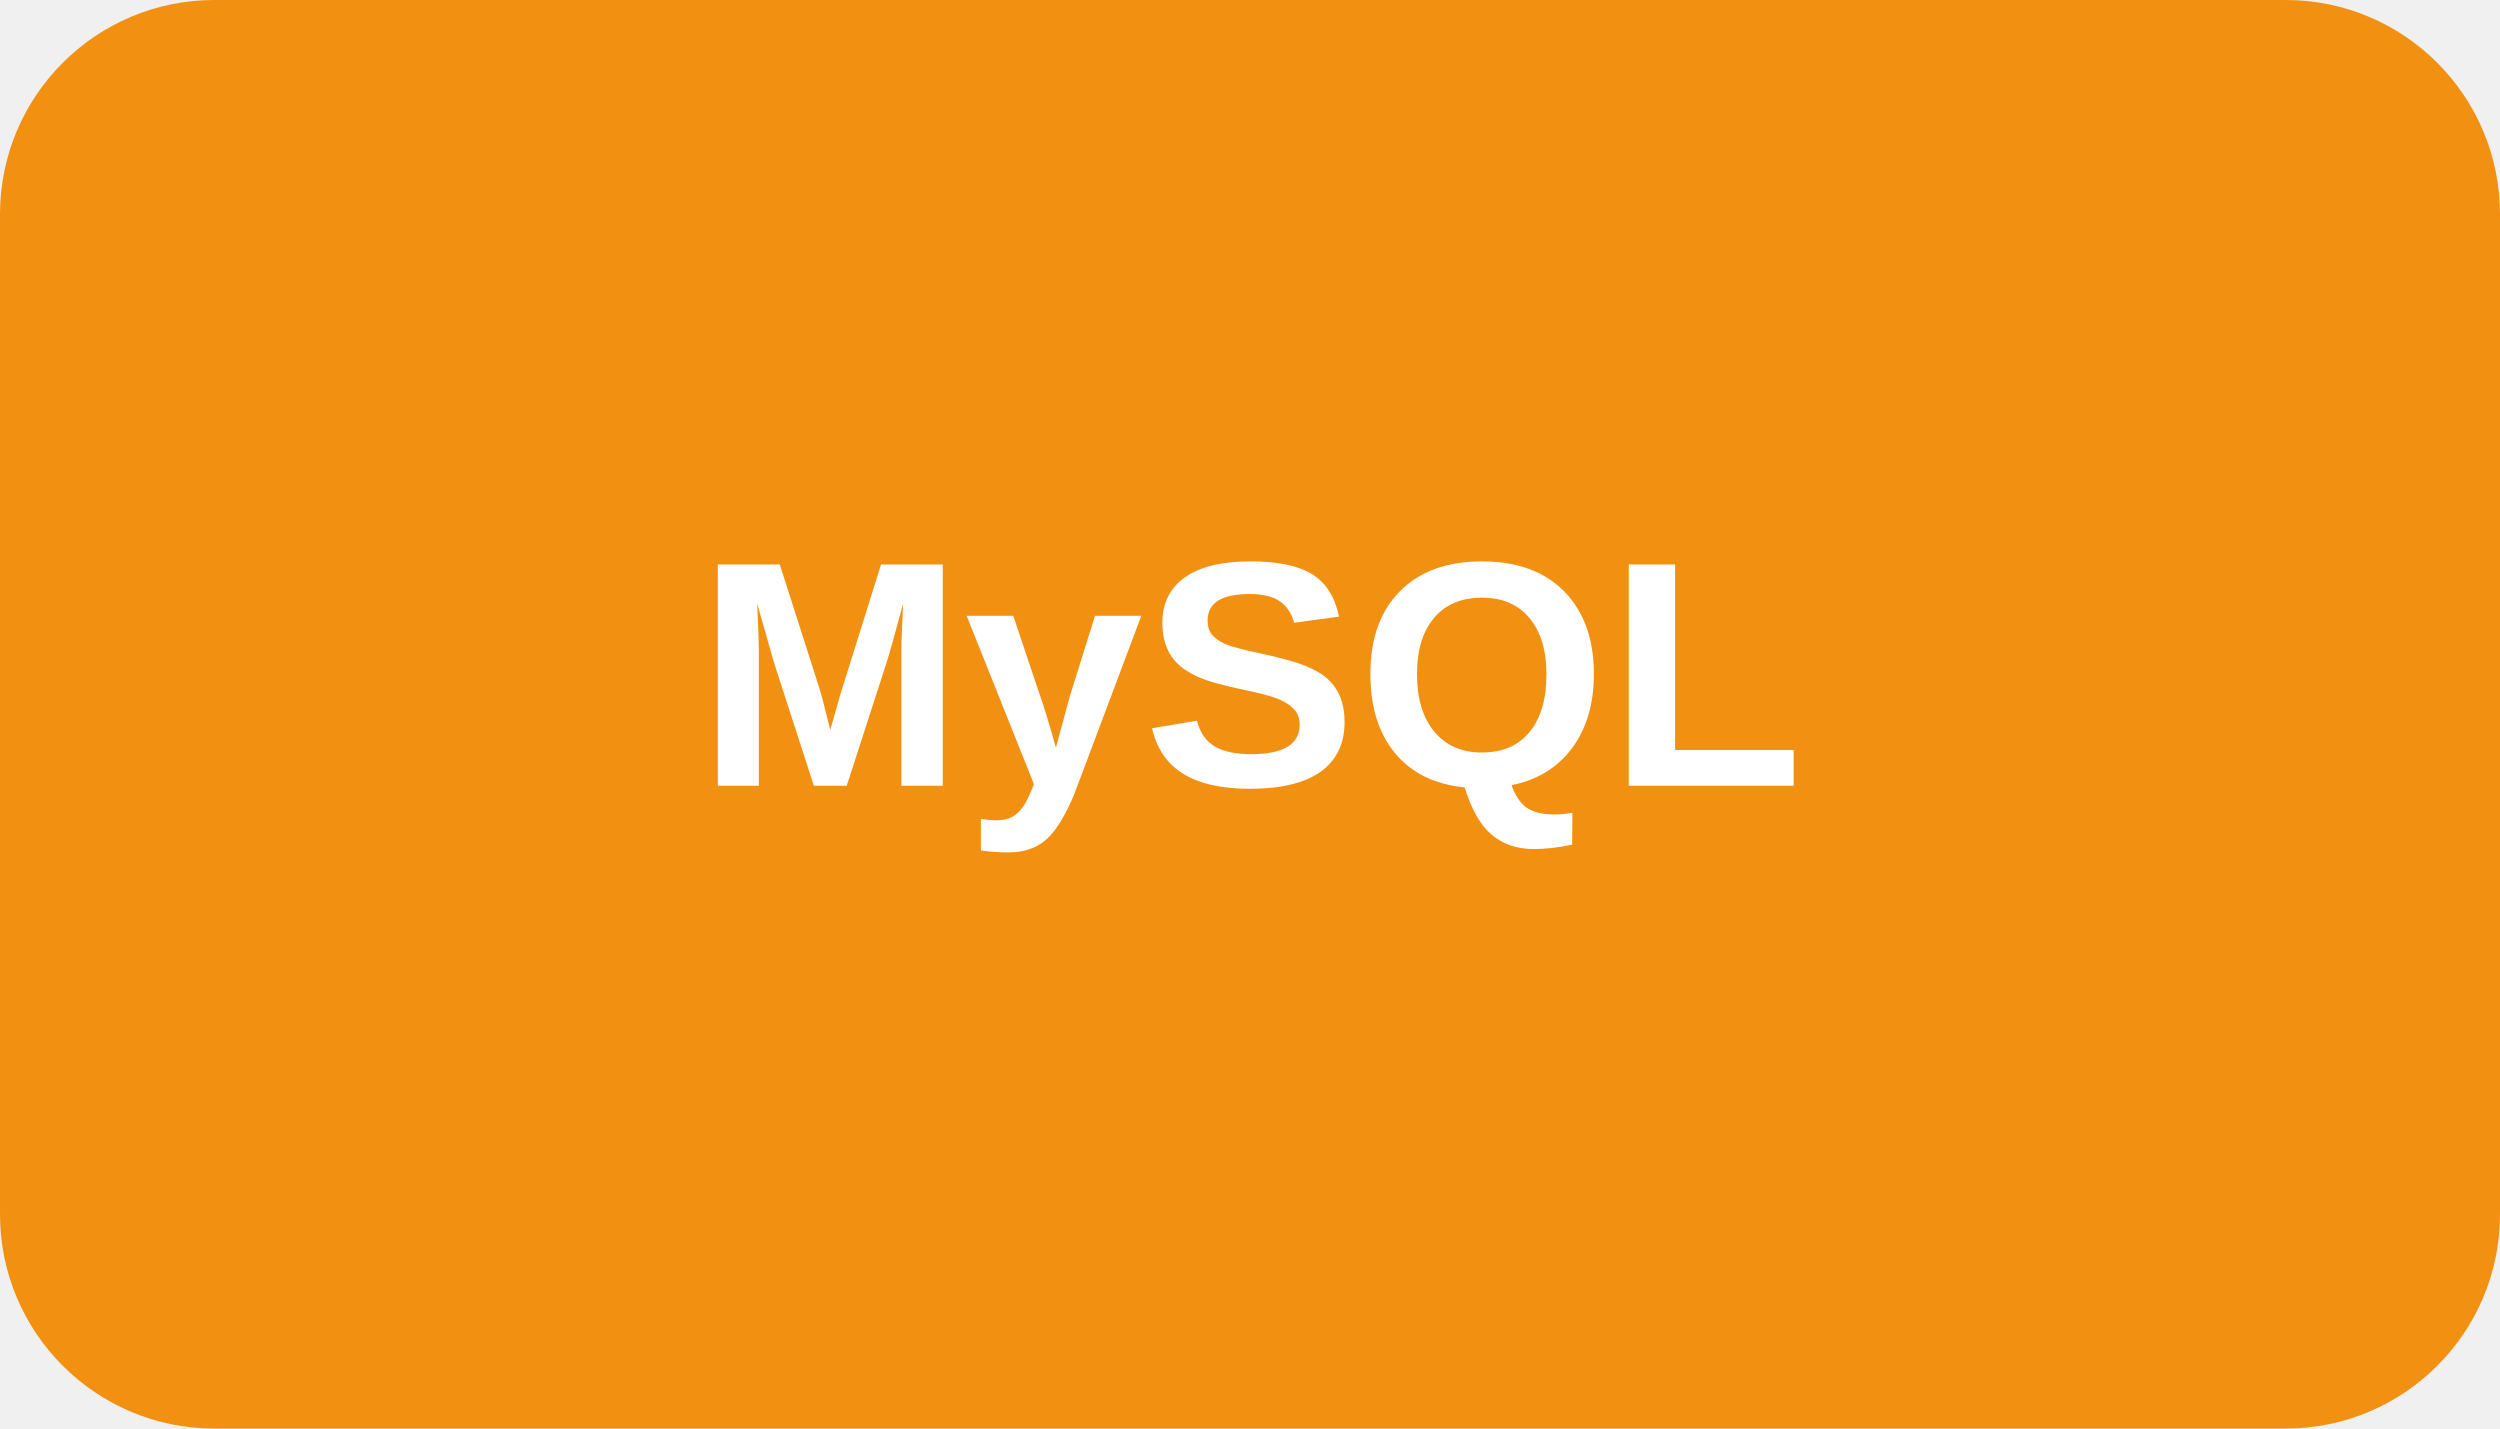
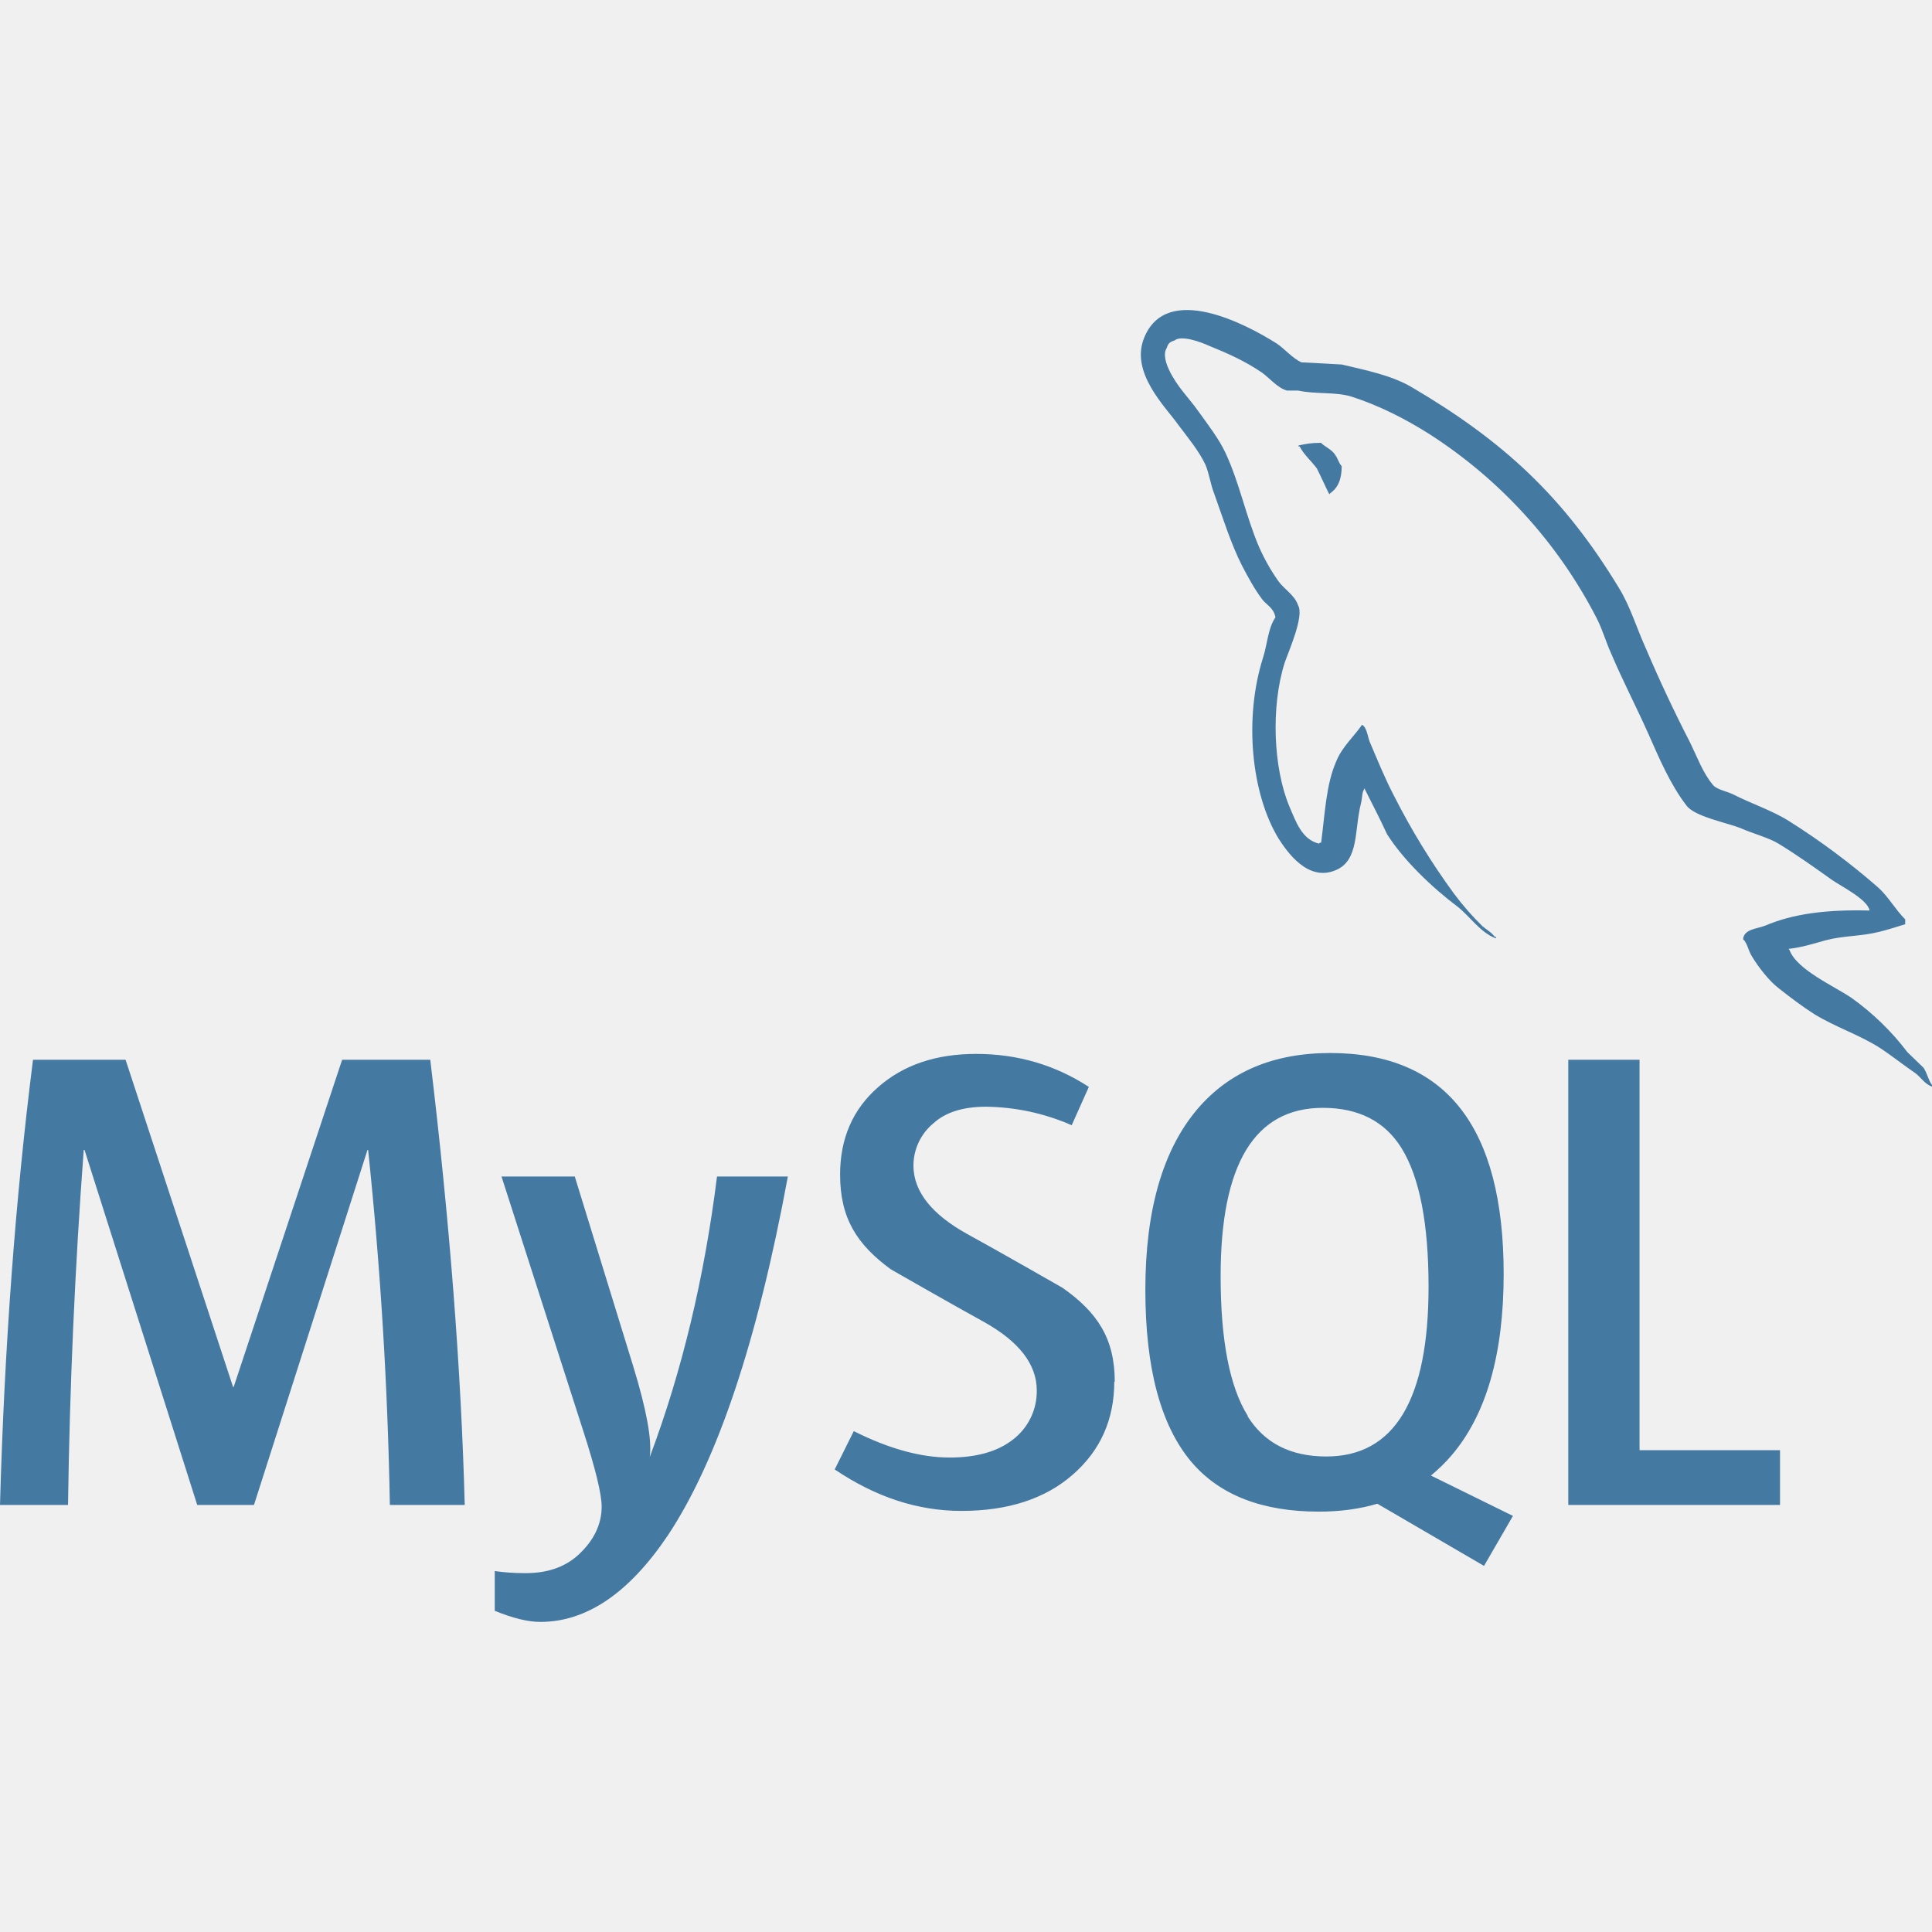
- <svg xmlns="http://www.w3.org/2000/svg" viewBox="0 0 140 80">
-   <rect width="140" height="80" rx="12" fill="#F29111" />
-   <text x="50%" y="55%" font-family="Arial, Helvetica, sans-serif" font-size="18" fill="#fff" font-weight="700" text-anchor="middle">MySQL</text>
+ <svg xmlns="http://www.w3.org/2000/svg" role="img" viewBox="0 0 24 24">
+   <path fill="#4479A1" d="M16.405 5.501c-.115 0-.193.014-.274.033v.013h.014c.054.104.146.18.214.273.054.107.1.214.154.32l.014-.015c.094-.066.14-.172.14-.333-.04-.047-.046-.094-.08-.14-.04-.067-.126-.1-.18-.153zM5.77 18.695h-.927a50.854 50.854 0 00-.27-4.41h-.008l-1.41 4.41H2.45l-1.4-4.41h-.01a72.892 72.892 0 00-.195 4.41H0c.055-1.966.192-3.81.41-5.53h1.15l1.335 4.064h.008l1.347-4.064h1.095c.242 2.015.384 3.86.428 5.53zm4.017-4.08c-.378 2.045-.876 3.533-1.492 4.46-.482.716-1.01 1.073-1.583 1.073-.153 0-.34-.046-.566-.138v-.494c.11.017.24.026.386.026.268 0 .483-.075.647-.222.197-.18.295-.382.295-.605 0-.155-.077-.47-.23-.944L6.23 14.615h.91l.727 2.36c.164.536.233.91.205 1.123.4-1.064.678-2.227.835-3.483zm12.325 4.08h-2.63v-5.53h.885v4.85h1.745zm-3.32.135l-1.016-.5c.09-.076.177-.158.255-.25.433-.506.648-1.258.648-2.253 0-1.83-.718-2.746-2.155-2.746-.704 0-1.254.232-1.65.697-.43.508-.646 1.256-.646 2.245 0 .972.19 1.686.574 2.14.35.41.877.615 1.583.615.264 0 .506-.033.725-.098l1.325.772.36-.622zM15.5 17.588c-.225-.36-.337-.94-.337-1.736 0-1.393.424-2.09 1.27-2.09.443 0 .77.167.977.5.224.362.336.936.336 1.723 0 1.404-.424 2.108-1.27 2.108-.445 0-.77-.167-.978-.5zm-1.658-.425c0 .47-.172.856-.516 1.156-.344.3-.803.45-1.384.45-.543 0-1.064-.172-1.573-.515l.237-.476c.438.22.833.328 1.19.328.332 0 .593-.073.783-.22a.754.754 0 00.3-.615c0-.33-.23-.61-.648-.845-.388-.213-1.163-.657-1.163-.657-.422-.307-.632-.636-.632-1.177 0-.45.157-.81.47-1.085.315-.278.72-.415 1.22-.415.512 0 .98.136 1.4.41l-.213.476a2.726 2.726 0 00-1.064-.23c-.283 0-.502.068-.654.206a.685.685 0 00-.248.524c0 .328.234.61.666.85.393.215 1.187.67 1.187.67.433.305.648.63.648 1.168zm9.382-5.852c-.535-.014-.95.04-1.297.188-.1.04-.26.04-.274.167.055.053.063.14.11.214.08.134.218.313.346.407.14.11.28.216.427.31.26.16.555.255.81.416.145.094.293.213.44.313.073.05.12.14.214.172v-.02c-.046-.06-.06-.147-.105-.214-.067-.067-.134-.127-.2-.193a3.223 3.223 0 00-.695-.675c-.214-.146-.682-.35-.77-.595l-.013-.014c.146-.013.32-.066.46-.106.227-.06.435-.047.67-.106.106-.027.213-.06.32-.094v-.06c-.12-.12-.21-.283-.334-.395a8.867 8.867 0 00-1.104-.823c-.21-.134-.476-.22-.697-.334-.08-.04-.214-.06-.26-.127-.12-.146-.19-.34-.275-.514a17.69 17.69 0 01-.547-1.163c-.12-.262-.193-.523-.34-.763-.69-1.137-1.437-1.826-2.586-2.5-.247-.14-.543-.2-.856-.274-.167-.008-.334-.02-.5-.027-.11-.047-.216-.174-.31-.235-.38-.24-1.364-.76-1.644-.072-.18.434.267.862.422 1.082.115.153.26.328.34.5.047.116.06.235.107.356.106.294.207.622.347.897.073.14.153.287.247.413.054.073.146.107.167.227-.094.136-.1.334-.154.5-.24.757-.146 1.693.194 2.25.107.166.362.534.703.393.3-.12.234-.5.32-.835.02-.08.007-.133.048-.187v.015c.094.188.188.367.274.555.206.328.566.668.867.895.16.12.287.328.487.402v-.02h-.015c-.043-.058-.1-.086-.154-.133a3.445 3.445 0 01-.35-.4 8.76 8.76 0 01-.747-1.218c-.11-.21-.202-.436-.29-.643-.04-.08-.04-.2-.107-.24-.1.146-.247.273-.32.453-.127.288-.14.642-.188 1.01-.027.007-.014 0-.027.014-.214-.052-.287-.274-.367-.46-.2-.475-.233-1.238-.06-1.785.047-.14.247-.582.167-.716-.042-.127-.174-.2-.247-.303a2.478 2.478 0 01-.24-.427c-.16-.374-.24-.788-.414-1.162-.08-.173-.22-.354-.334-.513-.127-.18-.267-.307-.368-.52-.033-.073-.08-.194-.027-.274.014-.054.042-.075.094-.09.088-.072.335.022.422.062.247.1.455.194.662.334.094.066.195.193.315.226h.14c.214.047.455.014.655.073.355.114.675.28.962.46a5.953 5.953 0 012.085 2.286c.08.154.115.295.188.455.14.33.313.663.455.982.14.315.275.636.476.897.1.14.502.213.682.286.133.06.34.115.46.188.23.14.454.3.67.454.11.076.443.243.463.378z" />
</svg>
